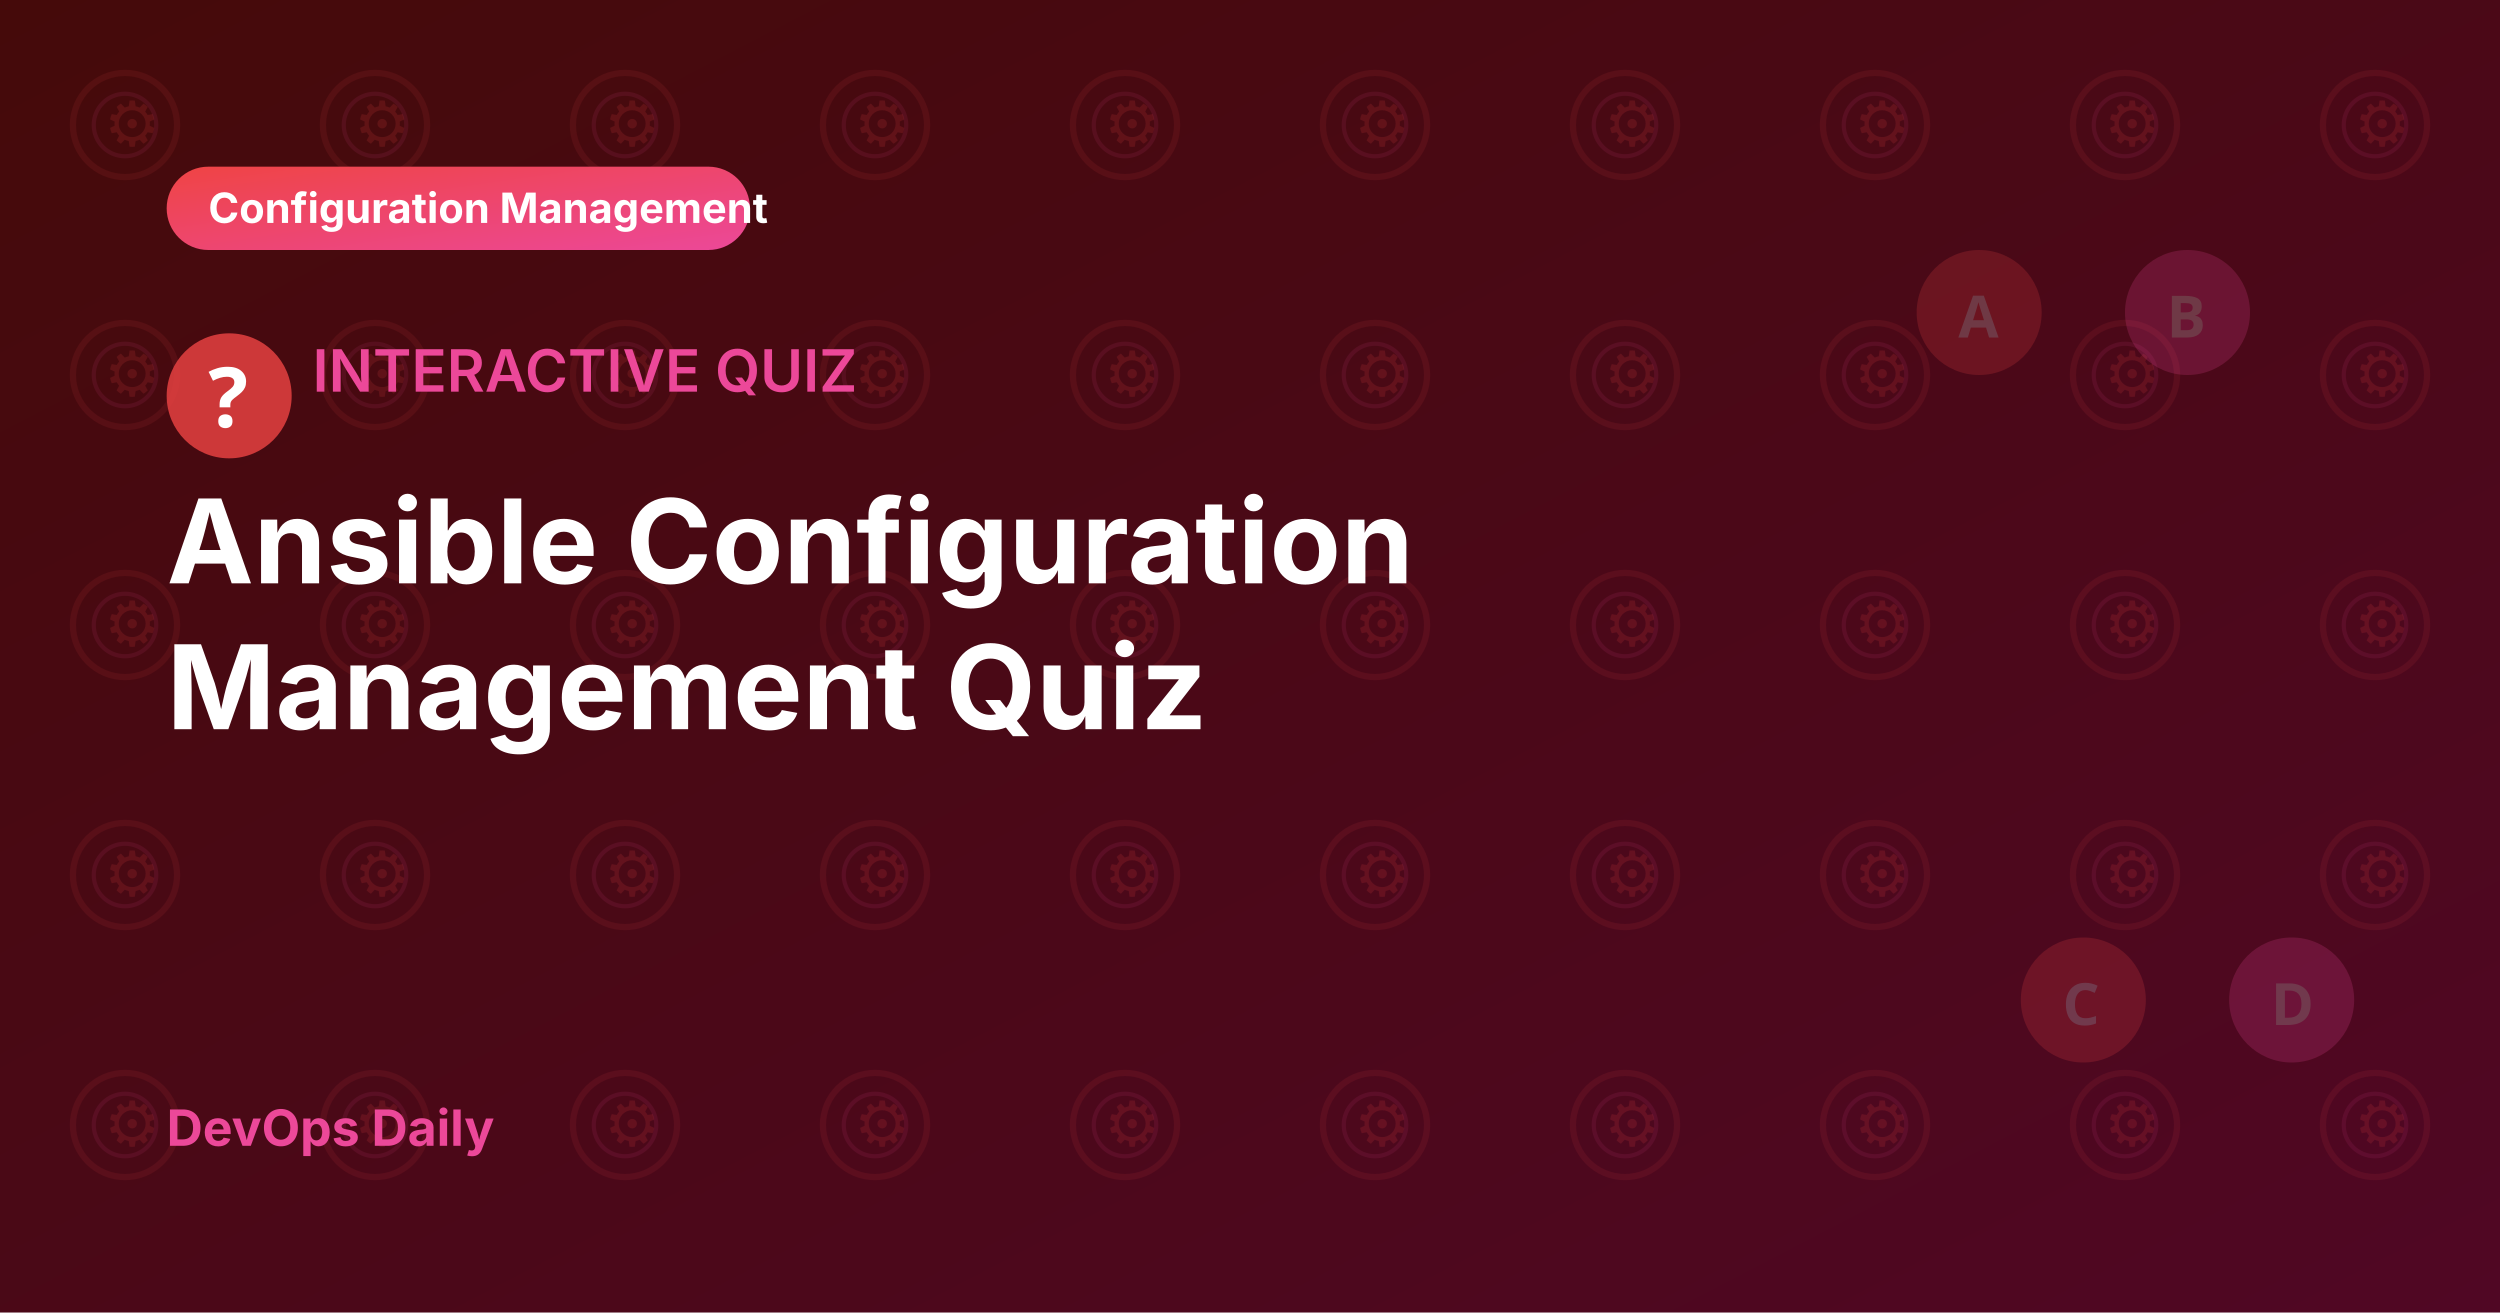
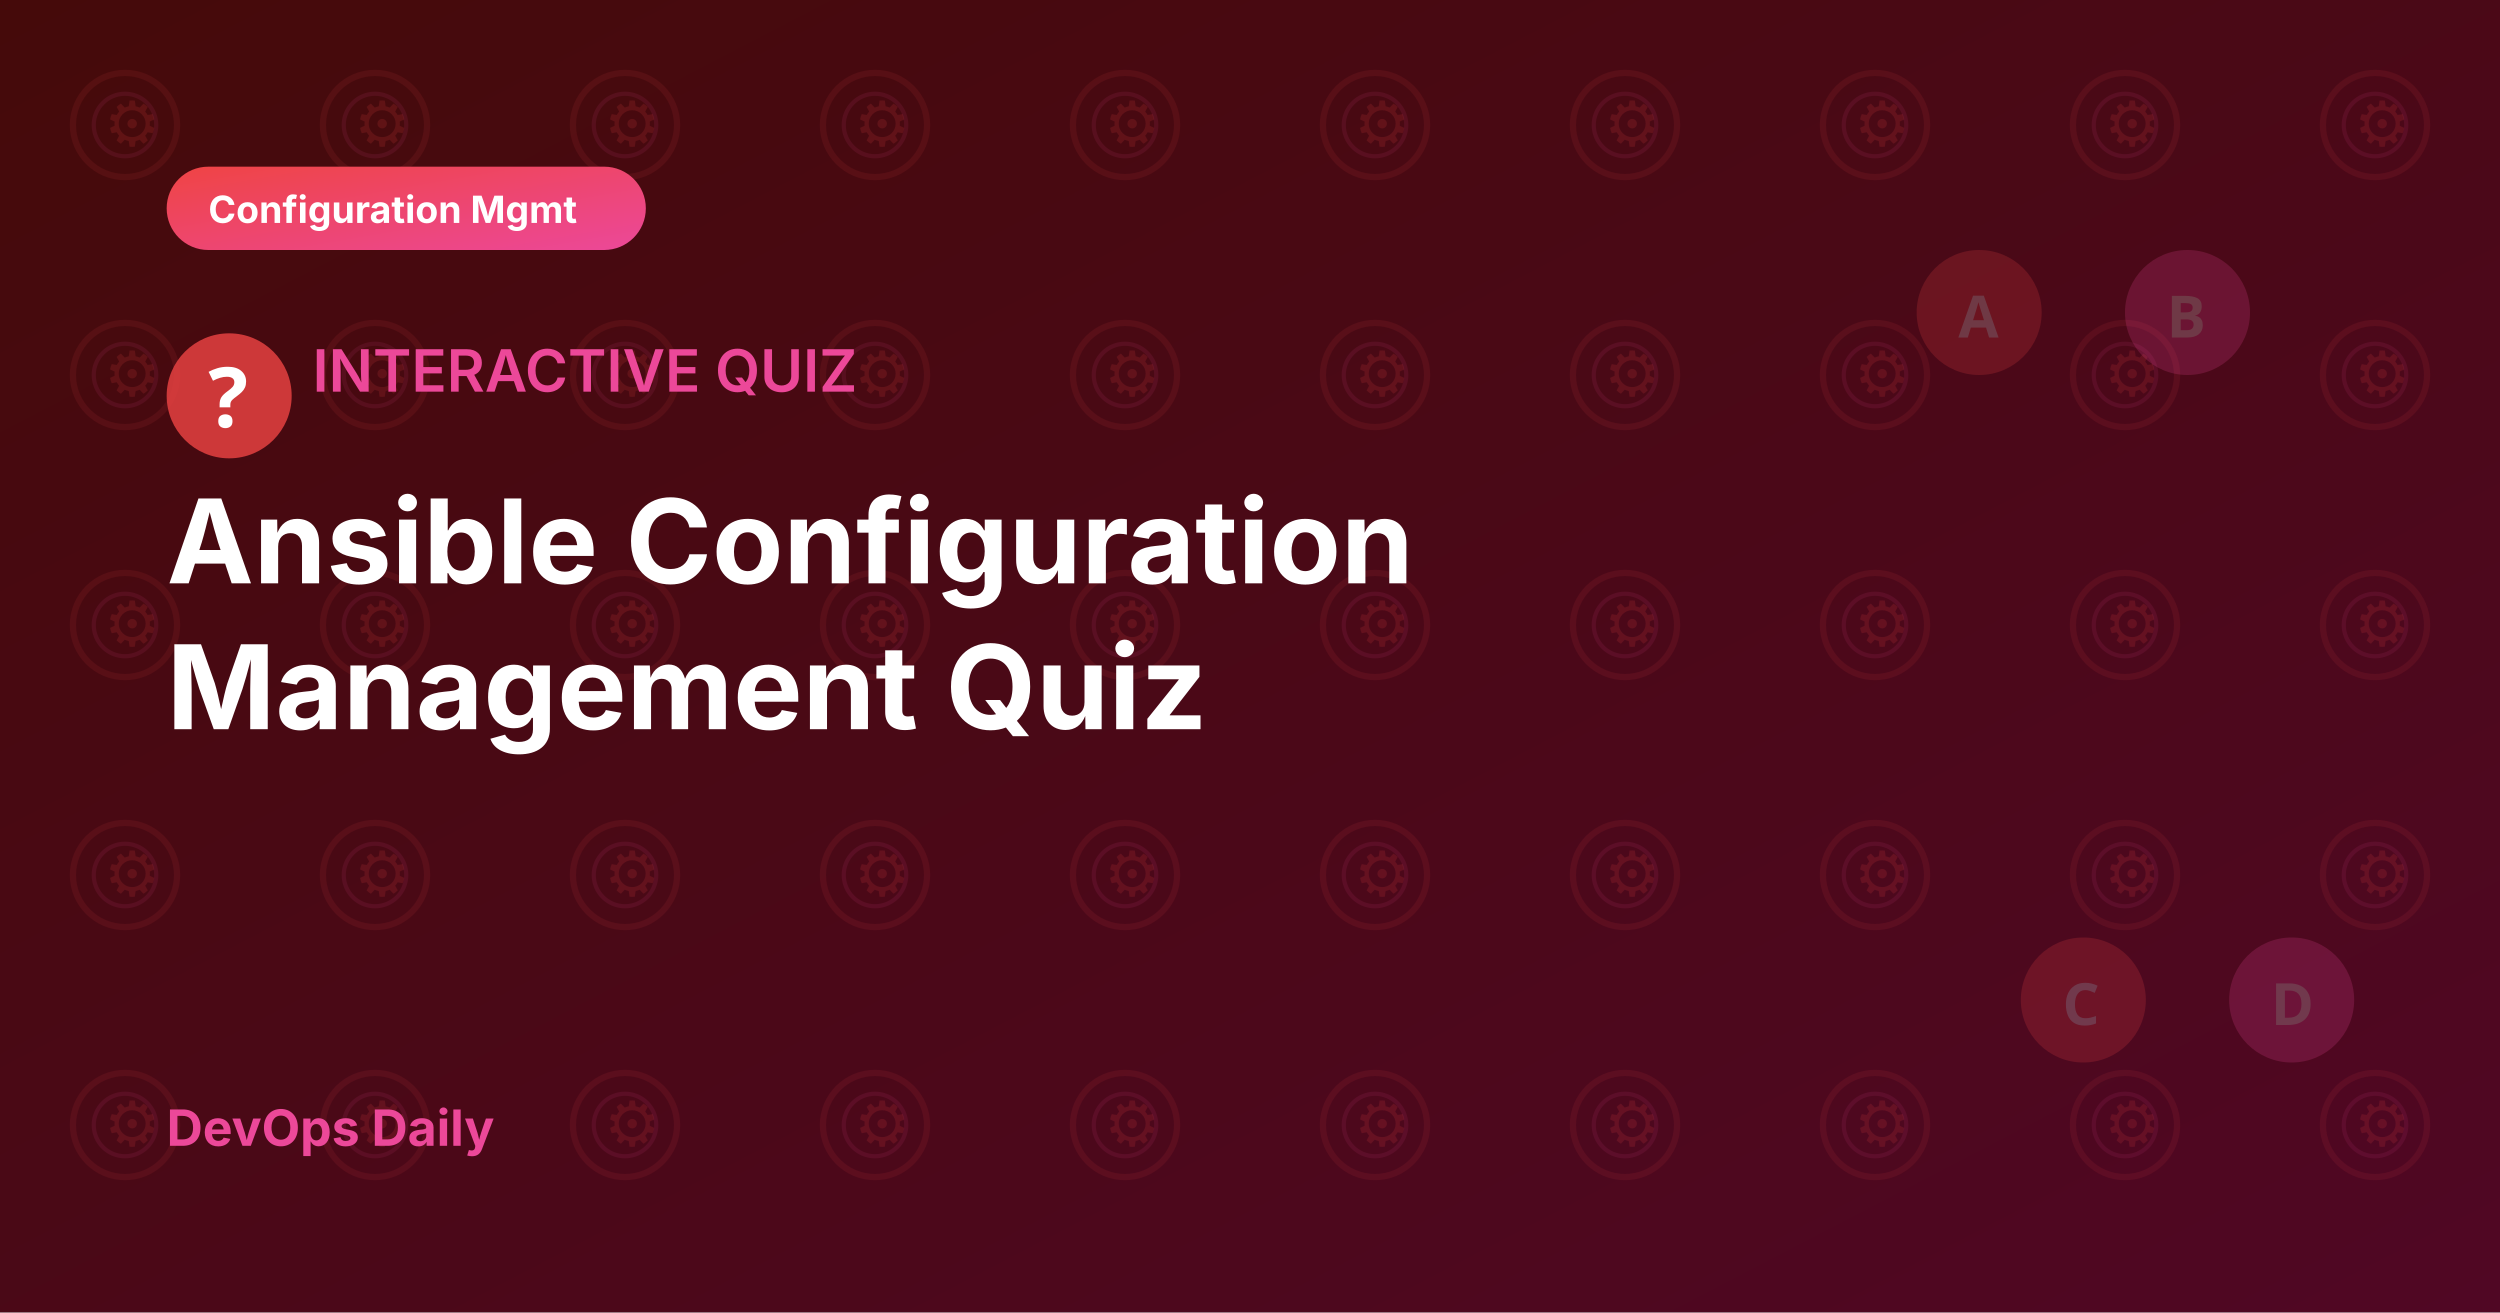
<svg xmlns="http://www.w3.org/2000/svg" width="1200" height="630">
  <defs>
    <linearGradient id="bgGradient" x1="0%" y1="0%" x2="100%" y2="100%">
      <stop offset="0%" style="stop-color:#450a0a;stop-opacity:1" />
      <stop offset="100%" style="stop-color:#500724;stop-opacity:1" />
    </linearGradient>
    <linearGradient id="accentGradient" x1="0%" y1="0%" x2="100%" y2="100%">
      <stop offset="0%" style="stop-color:#ef4444;stop-opacity:1" />
      <stop offset="100%" style="stop-color:#ec4899;stop-opacity:1" />
    </linearGradient>
    <pattern id="gears" x="0" y="0" width="120" height="120" patternUnits="userSpaceOnUse">
      <circle cx="60" cy="60" r="25" fill="none" stroke="#ef4444" stroke-width="3" opacity="0.1" />
      <circle cx="60" cy="60" r="15" fill="none" stroke="#ec4899" stroke-width="2" opacity="0.1" />
      <text x="50" y="70" font-family="system-ui" font-size="30" fill="#ef4444" opacity="0.15">⚙</text>
    </pattern>
  </defs>
  <rect width="1200" height="630" fill="url(#bgGradient)" />
  <rect width="1200" height="630" fill="url(#gears)" />
-   <rect x="80" y="80" width="280" height="40" rx="20" fill="url(#accentGradient)" />
-   <text x="100" y="107" font-family="system-ui, -apple-system, sans-serif" font-size="20" font-weight="bold" fill="#ffffff">Configuration Management</text>
+   <rect x="80" y="80" width="230" height="40" rx="20" fill="url(#accentGradient)" />
+   <text x="100" y="107" font-family="system-ui, -apple-system, sans-serif" font-size="18" font-weight="bold" fill="#ffffff">Configuration Mgmt</text>
  <g transform="translate(80, 160)">
    <circle cx="30" cy="30" r="30" fill="#ef4444" opacity="0.8" />
    <text x="20" y="45" font-family="system-ui" font-size="40" font-weight="bold" fill="#ffffff">?</text>
  </g>
  <text x="150" y="188" font-family="system-ui, -apple-system, sans-serif" font-size="28" font-weight="600" fill="#ec4899">INTERACTIVE QUIZ</text>
  <text x="80" y="280" font-family="system-ui, -apple-system, sans-serif" font-size="56" font-weight="bold" fill="#ffffff">Ansible Configuration</text>
  <text x="80" y="350" font-family="system-ui, -apple-system, sans-serif" font-size="56" font-weight="bold" fill="#ffffff">Management Quiz</text>
  <g opacity="0.2">
    <circle cx="950" cy="150" r="30" fill="#ef4444" />
    <text x="940" y="162" font-family="system-ui" font-size="28" font-weight="bold" fill="#ffffff">A</text>
    <circle cx="1050" cy="150" r="30" fill="#ec4899" />
    <text x="1040" y="162" font-family="system-ui" font-size="28" font-weight="bold" fill="#ffffff">B</text>
    <circle cx="1000" cy="480" r="30" fill="#ef4444" />
    <text x="990" y="492" font-family="system-ui" font-size="28" font-weight="bold" fill="#ffffff">C</text>
    <circle cx="1100" cy="480" r="30" fill="#ec4899" />
    <text x="1090" y="492" font-family="system-ui" font-size="28" font-weight="bold" fill="#ffffff">D</text>
  </g>
  <text x="80" y="550" font-family="system-ui, -apple-system, sans-serif" font-size="24" font-weight="bold" fill="#ec4899">DevOps Daily</text>
</svg>
